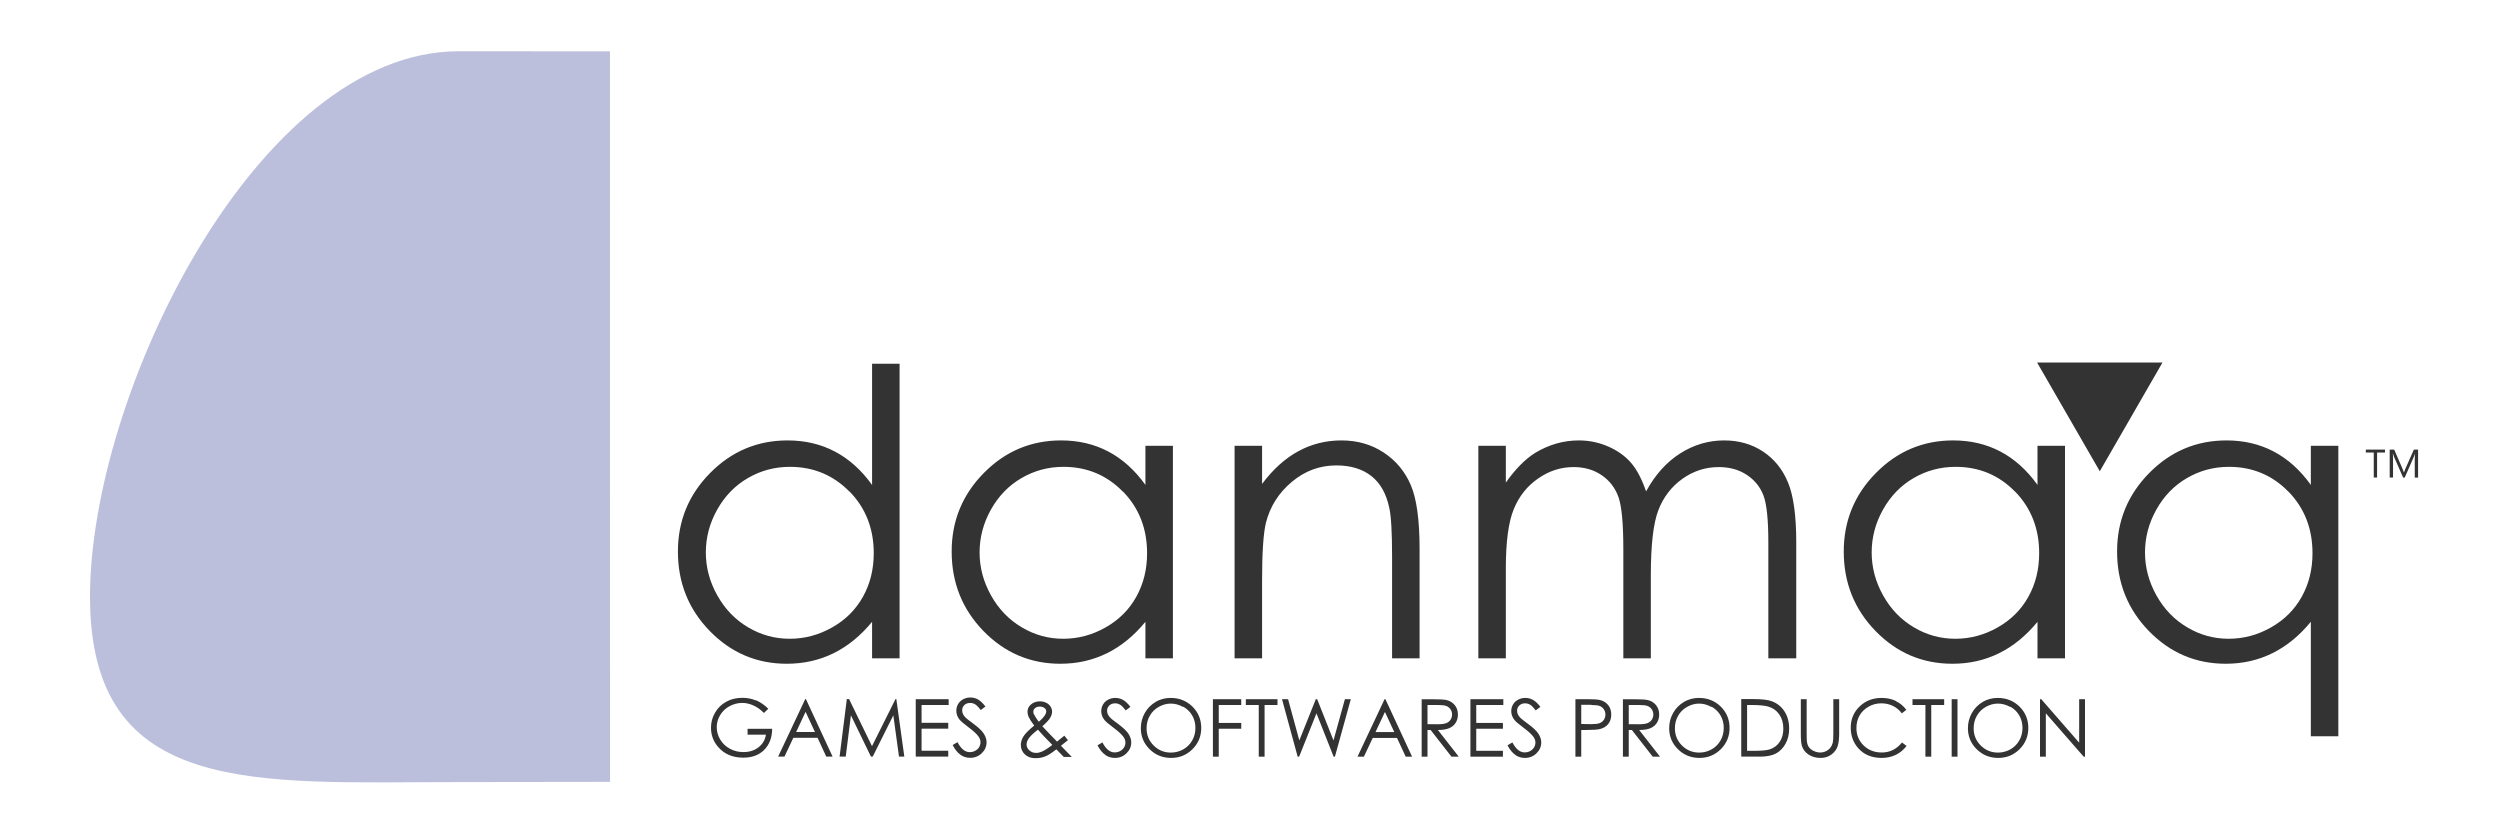
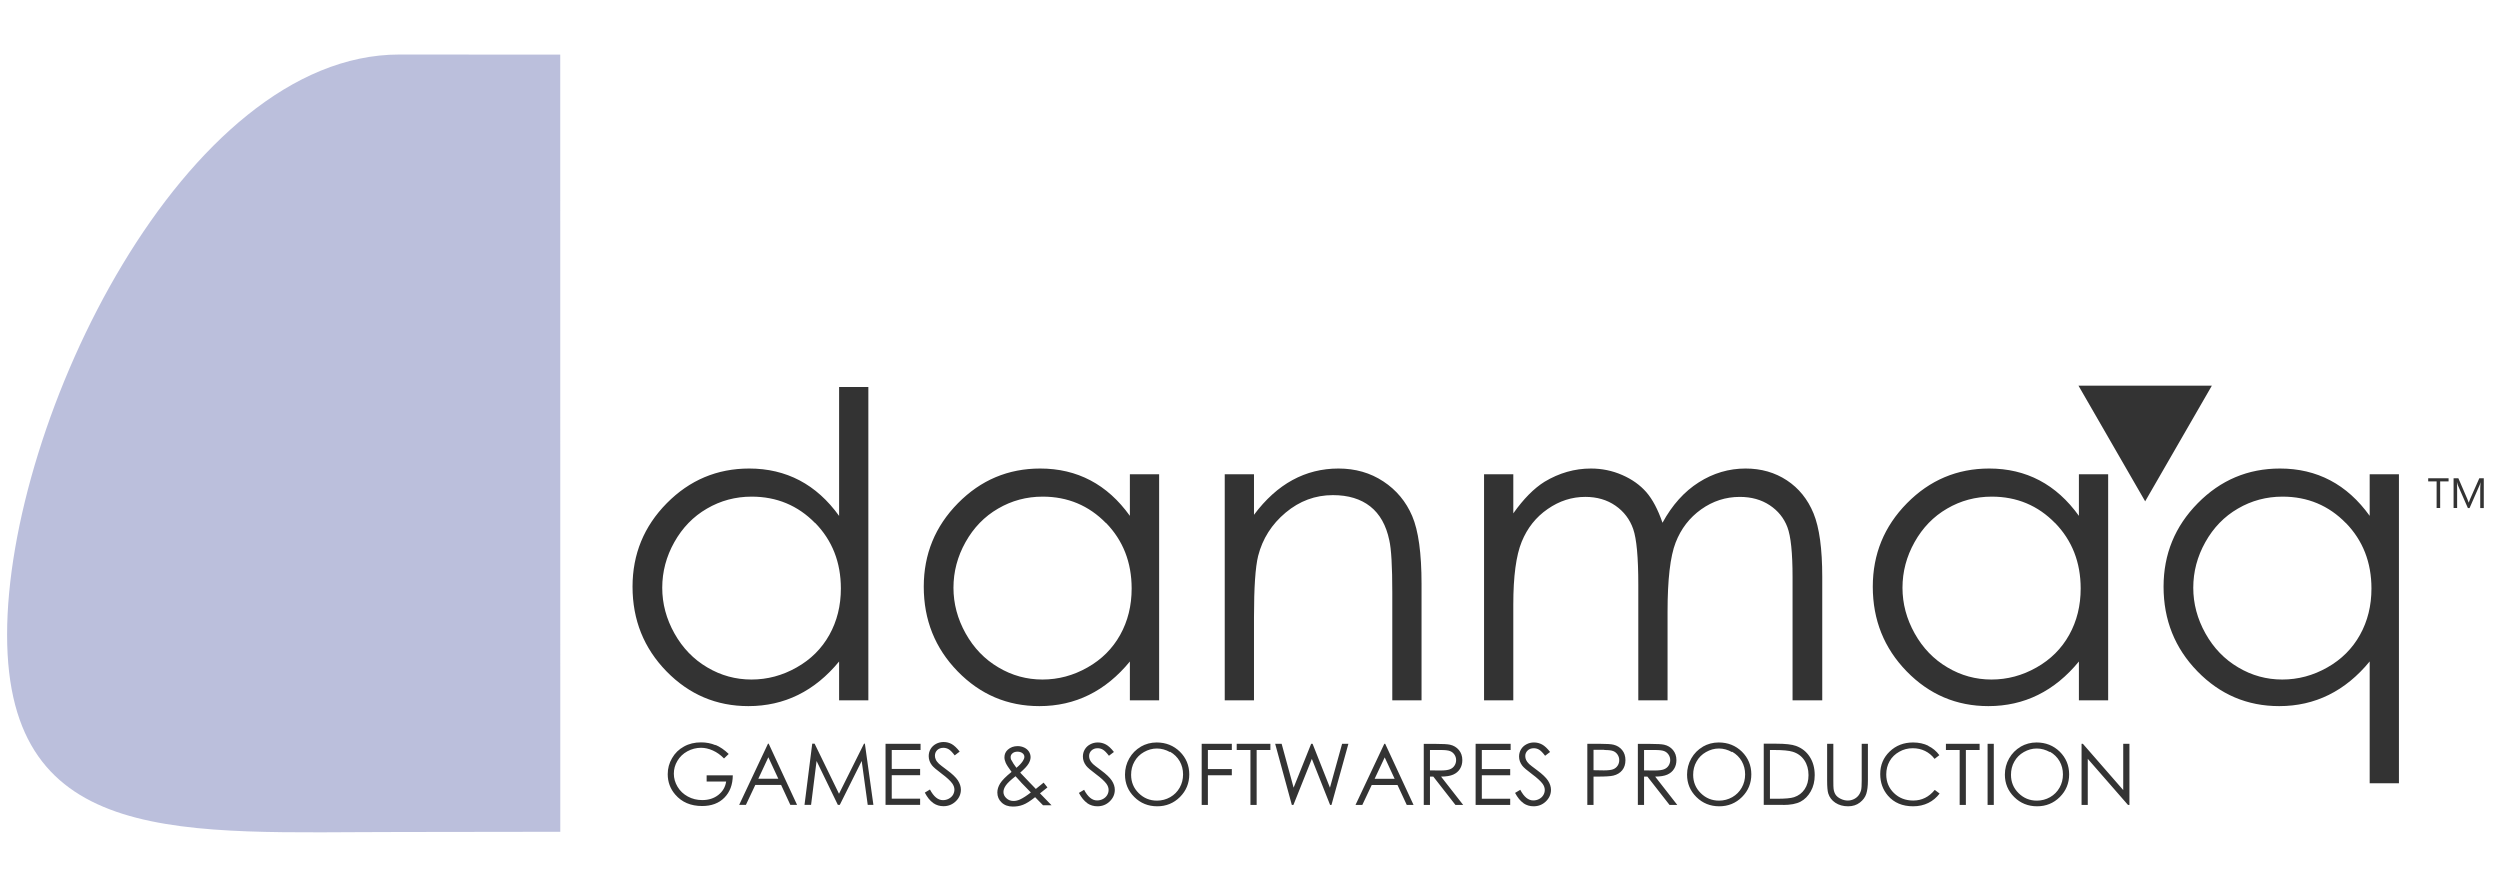
- <svg xmlns="http://www.w3.org/2000/svg" viewBox="0 0 300 100" style="background-color:#ffffff00">
+ <svg xmlns="http://www.w3.org/2000/svg" viewBox="10 0 282 100" style="background-color:#ffffff00">
  <path fill="#bbbfdc" d="M73.2 93.825s-11.677.025-18.15.025c-24.218 0-44.25 1.968-44.25-22.25S30.832 6.15 55.05 6.15c6.473 0 18.144.012 18.144.012" />
  <path fill="#333" d="M290.165 53.95h-.5l-1.03 2.327c-.04.09-.09.228-.157.41h-.014c-.023-.087-.073-.22-.15-.4l-1.01-2.337h-.54v3.35h.4v-2.243c0-.303-.006-.522-.02-.656h.01c.034.16.066.27.1.35l1.123 2.56h.188l1.126-2.57c.03-.06.07-.17.1-.32h.01c-.02.26-.03.48-.03.65v2.24h.4v-3.35zm-3.965 0h-2.3v.35h.95v3h.4v-3h.95v-.35zm-34.225 2.6L259.5 43.5h-15.05l7.525 13.05zM245.5 90.8v-5.206l4.54 5.206h.16v-6.9h-.7v5.22l-4.552-5.22h-.148v6.9h.7zm-7.563-6.572c-.552.32-.988.76-1.307 1.32-.32.564-.48 1.174-.48 1.832 0 .99.35 1.83 1.053 2.526.702.696 1.563 1.044 2.584 1.044 1.007 0 1.86-.35 2.562-1.048.7-.7 1.05-1.55 1.05-2.554 0-1.013-.36-1.866-1.06-2.56-.71-.69-1.58-1.038-2.62-1.038-.65 0-1.24.16-1.8.478zm3.3.57c.465.267.824.62 1.08 1.063.255.45.383.94.383 1.49s-.128 1.05-.384 1.5c-.255.45-.61.81-1.067 1.07-.46.26-.96.39-1.49.39-.81 0-1.49-.28-2.06-.84-.57-.56-.86-1.25-.86-2.07 0-.55.12-1.05.38-1.5.25-.45.61-.81 1.07-1.07.46-.26.94-.4 1.45-.4.52 0 1.01.14 1.48.4zM234.2 90.8h.7v-6.9h-.7v6.9zm-3.15-6.2v6.2h.7v-6.2h1.55v-.7h-3.8v.7h1.55zm-3.517-.473c-.516-.25-1.094-.377-1.734-.377-1.06 0-1.94.343-2.65 1.028s-1.06 1.53-1.06 2.532c0 .955.29 1.77.87 2.442.69.8 1.64 1.198 2.84 1.198.63 0 1.2-.126 1.71-.375.51-.25.93-.605 1.28-1.063l-.55-.412c-.65.8-1.46 1.2-2.42 1.2-.88 0-1.6-.28-2.18-.842-.58-.56-.87-1.262-.87-2.1 0-.556.13-1.056.38-1.5.25-.445.62-.8 1.09-1.063.46-.263.97-.395 1.52-.395.5 0 .96.102 1.38.305.42.203.78.5 1.08.895l.54-.417c-.33-.453-.75-.805-1.27-1.056zM216.1 88.052c0 .698.042 1.18.127 1.45.136.436.404.786.803 1.05.4.265.88.398 1.44.398.517 0 .957-.14 1.32-.42.365-.28.607-.61.728-.99.12-.378.182-.874.182-1.488V83.9h-.7v4.155c0 .543-.023.9-.07 1.075-.067.244-.17.45-.31.623-.143.172-.318.306-.53.403-.21.096-.428.144-.657.144-.264 0-.526-.06-.786-.184s-.454-.276-.58-.46c-.125-.182-.204-.408-.24-.68-.018-.12-.027-.428-.027-.92V83.9h-.7v4.152zm-4.978 2.748c.85 0 1.512-.125 1.983-.375.472-.25.856-.638 1.15-1.163.297-.525.445-1.134.445-1.825 0-.8-.187-1.49-.56-2.068-.373-.58-.89-.99-1.552-1.23-.46-.17-1.202-.25-2.222-.25h-1.416v6.9h2.172zm-1.472-6.2h.477c.968 0 1.664.065 2.085.195.562.172 1 .49 1.315.957.315.465.473 1.027.473 1.684 0 .626-.145 1.155-.436 1.588-.29.434-.69.734-1.196.9-.36.117-1.007.176-1.94.176h-.778v-5.5zm-7.563-.372c-.552.32-.988.76-1.307 1.32-.32.564-.48 1.174-.48 1.832 0 .99.35 1.83 1.053 2.526.702.696 1.563 1.044 2.584 1.044 1.007 0 1.86-.35 2.562-1.048.7-.7 1.05-1.55 1.05-2.554 0-1.013-.36-1.866-1.06-2.56-.71-.69-1.58-1.038-2.62-1.038-.65 0-1.24.16-1.8.478zm3.3.57c.465.267.824.62 1.08 1.063.255.45.383.94.383 1.49s-.128 1.05-.384 1.5c-.255.45-.61.81-1.067 1.07-.46.26-.96.39-1.49.39-.81 0-1.49-.28-2.06-.84-.57-.56-.86-1.25-.86-2.07 0-.55.12-1.05.38-1.5.25-.45.61-.81 1.07-1.07.46-.26.94-.4 1.45-.4.52 0 1.01.14 1.47.4zM194.75 90.8h.7v-3.2h.377l2.5 3.2h.873l-2.498-3.2c.582-.003 1.038-.077 1.368-.223.33-.146.585-.36.763-.646.178-.28.267-.61.267-.99 0-.45-.13-.83-.388-1.14-.26-.31-.594-.51-1.006-.6-.275-.06-.8-.09-1.57-.09h-1.386v6.9zm1.932-6.2c.48 0 .822.04 1.028.12.206.08.373.212.5.398.126.186.19.392.19.62 0 .232-.063.443-.188.632-.125.19-.3.325-.524.41-.223.087-.57.13-1.034.13l-1.204-.01v-2.3h1.232zm-7.632 6.2h.7v-3.2h.49c.85 0 1.433-.037 1.744-.112.425-.104.76-.305 1.002-.604.242-.3.364-.68.364-1.14 0-.46-.125-.838-.374-1.14-.25-.303-.57-.503-.964-.6-.275-.07-.805-.104-1.59-.104h-1.372v6.9zm1.916-6.2c.464 0 .8.04 1.004.12.203.08.368.214.493.403.125.19.187.396.187.623 0 .233-.063.444-.188.633-.124.18-.296.32-.514.4-.218.08-.563.12-1.033.12l-1.165-.02v-2.3h1.216zm-9.12 6.006c.34.23.722.344 1.142.344.546 0 1.01-.184 1.39-.553.38-.37.572-.804.572-1.305 0-.347-.112-.692-.334-1.036-.224-.343-.635-.736-1.234-1.178-.505-.374-.804-.605-.894-.694-.167-.166-.282-.32-.344-.462-.063-.14-.094-.288-.094-.44 0-.248.09-.456.268-.626.18-.17.41-.256.69-.256.22 0 .422.055.607.166.185.11.41.338.672.684l.563-.427c-.317-.41-.618-.69-.902-.843-.285-.153-.59-.23-.916-.23-.308 0-.593.07-.855.21-.263.14-.466.33-.61.574-.145.243-.217.51-.217.806 0 .372.123.718.37 1.037.144.193.507.507 1.092.942.58.43.98.8 1.2 1.1.158.22.238.45.238.69 0 .2-.055.4-.163.58-.11.18-.267.33-.474.44-.208.11-.43.16-.666.16-.553 0-1.04-.4-1.46-1.2l-.587.35c.288.54.603.92.945 1.15zm-5.396.194h3.9v-.7h-3.2v-2.65h3.2v-.7h-3.2V84.6h3.25v-.7h-3.95v6.9zm-5.85 0h.7v-3.2h.377l2.5 3.2h.873l-2.498-3.2c.582-.003 1.038-.077 1.368-.223.33-.146.585-.36.763-.646.178-.28.267-.61.267-.99 0-.45-.13-.83-.388-1.14-.26-.31-.594-.51-1.007-.6-.275-.06-.798-.09-1.57-.09H170.6v6.9zm1.932-6.2c.48 0 .822.04 1.028.12.206.08.373.212.5.398.126.186.19.392.19.62 0 .232-.063.443-.188.632-.125.19-.3.325-.524.41-.223.087-.57.13-1.034.13l-1.204-.01v-2.3h1.232zm-6.382-.7l-3.25 6.9h.768l1.06-2.25h2.912l1.044 2.25h.766l-3.2-6.9h-.1zm1.166 3.95h-2.258l1.137-2.416 1.12 2.416zm-11.584 2.95h.164l2.08-5.2 2.06 5.2h.153l1.91-6.9h-.71l-1.37 4.95-1.96-4.95h-.16l-1.98 4.95-1.35-4.95h-.73l1.88 6.9zm-4.682-6.2v6.2h.7v-6.2h1.55v-.7h-3.8v.7h1.55zm-5.5 6.2h.7v-3.35h2.7v-.7h-2.7V84.6h2.7v-.7h-3.4v6.9zm-6.863-6.572c-.552.32-.988.76-1.307 1.32-.32.564-.48 1.174-.48 1.832 0 .99.35 1.83 1.053 2.526.702.696 1.563 1.044 2.584 1.044 1.007 0 1.86-.35 2.562-1.048.7-.7 1.05-1.55 1.05-2.554 0-1.013-.36-1.866-1.06-2.56-.71-.69-1.58-1.038-2.62-1.038-.65 0-1.24.16-1.8.478zm3.3.57c.465.267.824.62 1.08 1.063.255.45.383.94.383 1.49s-.128 1.05-.384 1.5c-.255.45-.61.81-1.067 1.07-.46.26-.96.39-1.49.39-.81 0-1.49-.28-2.06-.84-.57-.56-.86-1.25-.86-2.07 0-.55.12-1.05.38-1.5.25-.45.61-.81 1.07-1.07.46-.26.94-.4 1.45-.4.52 0 1.01.14 1.48.4zm-9.342 5.808c.342.23.723.344 1.143.344.546 0 1.01-.184 1.39-.553.38-.37.572-.804.572-1.305 0-.347-.112-.692-.334-1.036-.224-.343-.635-.736-1.234-1.178-.505-.374-.804-.605-.894-.694-.167-.166-.282-.32-.344-.462-.063-.14-.094-.288-.094-.44 0-.248.09-.456.268-.626.18-.17.41-.256.69-.256.22 0 .422.055.607.166.185.11.41.338.673.684l.562-.427c-.317-.41-.618-.69-.902-.843-.285-.153-.59-.23-.916-.23-.308 0-.593.07-.855.21-.263.14-.466.33-.61.574-.145.243-.217.51-.217.806 0 .372.123.718.37 1.037.144.193.507.507 1.092.942.58.43.98.8 1.2 1.1.158.22.238.45.238.69 0 .2-.055.4-.163.58-.11.18-.267.33-.475.44-.207.11-.43.16-.665.16-.553 0-1.04-.4-1.46-1.2l-.587.35c.288.54.603.92.945 1.15zm-5.83-1.643l-.69-.713-1.045-1.097c.464-.406.776-.74.933-1 .158-.262.237-.51.237-.74 0-.22-.06-.427-.18-.622-.122-.19-.297-.35-.525-.46-.23-.11-.483-.17-.76-.17-.44 0-.806.14-1.1.4-.257.23-.385.52-.385.86 0 .2.048.41.146.63.098.22.318.56.66 1.02-.65.52-1.08.96-1.29 1.3-.21.34-.316.68-.316 1.02 0 .45.16.83.48 1.13.322.31.747.46 1.277.46.398 0 .777-.06 1.136-.2.358-.13.814-.42 1.368-.86l.89.91h.96l-.59-.61-.71-.73.84-.67-.43-.54-.89.72zm-2.732-3.204c-.056-.11-.083-.23-.083-.36 0-.17.07-.31.213-.43.142-.12.325-.18.55-.18.24 0 .428.06.572.17.143.11.215.25.215.41 0 .14-.057.3-.17.47-.164.25-.406.51-.727.77-.245-.32-.436-.61-.57-.88zm1.106 2.51l1.09 1.12c-.46.36-.87.63-1.24.8-.23.1-.47.16-.71.16-.32 0-.59-.1-.81-.31-.22-.2-.33-.44-.33-.7 0-.22.08-.47.26-.73.17-.26.54-.61 1.1-1.05.23.26.44.49.63.69zm-9.9 2.33c.34.23.72.34 1.14.34.54 0 1.01-.19 1.39-.56.38-.37.57-.81.57-1.31 0-.35-.12-.69-.34-1.04-.23-.35-.64-.74-1.24-1.18-.51-.38-.81-.61-.9-.7-.17-.17-.29-.32-.35-.47-.07-.14-.1-.29-.1-.44 0-.25.09-.46.26-.63.18-.17.41-.256.69-.256.22 0 .425.056.61.167.183.11.41.34.67.687l.563-.428c-.317-.41-.62-.69-.9-.85-.28-.153-.59-.23-.91-.23-.31 0-.596.07-.858.21-.26.14-.465.33-.61.574-.144.244-.216.51-.216.807 0 .37.12.72.37 1.04.144.19.51.507 1.09.94.58.43.98.8 1.2 1.107.16.23.24.46.24.69 0 .21-.055.4-.16.59-.11.18-.27.33-.48.44-.2.11-.43.16-.66.16-.55 0-1.04-.4-1.46-1.2l-.58.35c.284.54.6.93.94 1.16zm-5.4.19h3.9v-.7h-3.2v-2.65h3.2v-.7h-3.2V84.6h3.25v-.7h-3.95v6.9zm-8.4 0l.62-4.95 2.4 4.95h.22l2.47-4.95.68 4.95h.64l-.96-6.9h-.1l-2.82 5.65-2.75-5.65h-.27l-.87 6.9h.702zm-4.86-6.9l-3.25 6.9h.76l1.06-2.25h2.91l1.04 2.25h.76l-3.2-6.9h-.1zm1.16 3.95h-2.25l1.13-2.42 1.12 2.41zm-7.07-3.78c-.52-.22-1.06-.32-1.64-.32-.72 0-1.36.15-1.93.47-.57.31-1.02.75-1.34 1.31-.33.56-.49 1.16-.49 1.81 0 .87.28 1.64.85 2.3.74.86 1.75 1.29 3.03 1.29 1.05 0 1.89-.31 2.51-.94.623-.63.94-1.46.95-2.52h-2.95v.7h2.2c-.09.62-.388 1.12-.88 1.51-.497.39-1.1.58-1.816.58-.59 0-1.13-.13-1.624-.4-.495-.27-.88-.63-1.16-1.1-.28-.47-.42-.96-.42-1.48 0-.51.13-.99.4-1.44.27-.46.645-.82 1.13-1.085.485-.26 1-.394 1.54-.394.43 0 .874.1 1.33.305.455.207.875.5 1.26.9l.53-.507c-.485-.47-.985-.81-1.5-1.027zM277.3 53.5v4.688c-1.278-1.782-2.762-3.116-4.452-4.005-1.69-.89-3.58-1.333-5.666-1.333-3.614 0-6.706 1.305-9.276 3.913-2.57 2.607-3.856 5.746-3.856 9.417 0 3.748 1.273 6.93 3.82 9.547 2.547 2.615 5.62 3.923 9.22 3.923 2.024 0 3.89-.422 5.595-1.266 1.706-.843 3.244-2.1 4.615-3.773v13.74h3.3V53.5h-3.3zm-2.7 5.477c1.933 1.985 2.9 4.454 2.9 7.407 0 1.937-.43 3.68-1.293 5.227-.862 1.55-2.092 2.78-3.69 3.68-1.6.91-3.293 1.36-5.08 1.36-1.77 0-3.427-.45-4.97-1.37-1.547-.91-2.777-2.19-3.693-3.83-.916-1.64-1.374-3.36-1.374-5.15 0-1.81.454-3.53 1.363-5.15.907-1.62 2.13-2.89 3.668-3.78 1.54-.9 3.22-1.35 5.04-1.35 2.83 0 5.21 1 7.14 2.98zM244.5 53.5v4.688c-1.278-1.782-2.762-3.116-4.452-4.005-1.69-.89-3.578-1.333-5.666-1.333-3.614 0-6.706 1.305-9.276 3.913-2.57 2.607-3.856 5.746-3.856 9.417 0 3.748 1.273 6.93 3.82 9.547 2.547 2.615 5.62 3.923 9.22 3.923 2.024 0 3.89-.42 5.595-1.263 1.706-.84 3.244-2.098 4.615-3.77V79h3.3V53.5h-3.3zm-2.7 5.477c1.933 1.985 2.9 4.454 2.9 7.407 0 1.937-.43 3.68-1.293 5.227-.862 1.55-2.092 2.78-3.69 3.68-1.6.91-3.293 1.36-5.08 1.36-1.77 0-3.427-.45-4.97-1.37-1.547-.91-2.777-2.19-3.693-3.83-.916-1.64-1.374-3.36-1.374-5.15 0-1.81.454-3.53 1.363-5.15.907-1.62 2.13-2.89 3.668-3.78 1.54-.9 3.22-1.35 5.04-1.35 2.83 0 5.21 1 7.14 2.98zM177.4 79h3.3V68.204c0-3.184.316-5.55.948-7.095.632-1.55 1.608-2.78 2.928-3.69 1.32-.92 2.737-1.37 4.25-1.37 1.312 0 2.444.33 3.397.99.953.66 1.62 1.54 2.003 2.64s.574 3.19.574 6.26V79h3.3v-9.977c0-3.653.303-6.26.91-7.82.607-1.562 1.568-2.81 2.884-3.748 1.315-.936 2.765-1.405 4.353-1.405 1.307 0 2.43.313 3.373.937.942.625 1.607 1.448 1.996 2.47.39 1.023.584 2.9.584 5.633V79h3.35V65.08c0-3.185-.327-5.575-.982-7.168-.655-1.594-1.656-2.835-3.003-3.726-1.348-.89-2.902-1.336-4.663-1.336-1.886 0-3.646.52-5.282 1.56-1.636 1.038-3 2.557-4.09 4.557-.517-1.5-1.127-2.652-1.83-3.457-.706-.804-1.612-1.45-2.723-1.933-1.11-.485-2.286-.727-3.522-.727-1.83 0-3.575.498-5.234 1.494-1.2.75-2.37 1.937-3.52 3.562V53.5h-3.3V79zm-29.25 0h3.3v-9.36c0-3.36.156-5.674.47-6.94.498-1.94 1.532-3.566 3.102-4.88 1.57-1.313 3.346-1.97 5.33-1.97 1.732 0 3.138.427 4.216 1.278 1.077.852 1.792 2.123 2.144 3.812.226.985.338 2.948.338 5.887V79h3.3V65.878c0-3.467-.35-6.02-1.052-7.662-.7-1.64-1.786-2.944-3.258-3.913-1.472-.97-3.158-1.453-5.058-1.453-1.87 0-3.598.433-5.187 1.298-1.59.865-3.037 2.172-4.345 3.922V53.5h-3.3V79zm-10.7-25.5v4.688c-1.278-1.782-2.762-3.116-4.452-4.005-1.69-.89-3.578-1.333-5.666-1.333-3.614 0-6.706 1.305-9.276 3.913-2.57 2.607-3.856 5.746-3.856 9.417 0 3.748 1.273 6.93 3.82 9.547 2.547 2.615 5.62 3.923 9.22 3.923 2.024 0 3.89-.42 5.595-1.263 1.706-.84 3.244-2.098 4.615-3.77V79h3.3V53.5h-3.3zm-2.7 5.477c1.933 1.985 2.9 4.454 2.9 7.407 0 1.937-.43 3.68-1.293 5.227-.862 1.55-2.092 2.78-3.69 3.68-1.6.91-3.293 1.36-5.08 1.36-1.77 0-3.427-.45-4.97-1.37-1.547-.91-2.777-2.19-3.693-3.83-.916-1.64-1.374-3.36-1.374-5.15 0-1.81.454-3.53 1.362-5.15.908-1.62 2.13-2.89 3.668-3.78 1.538-.9 3.215-1.35 5.032-1.35 2.826 0 5.205 1 7.138 2.98zm-30.1-15.327v14.544c-1.28-1.782-2.767-3.117-4.46-4.008-1.695-.89-3.588-1.336-5.68-1.336-3.622 0-6.72 1.305-9.297 3.913-2.575 2.607-3.863 5.746-3.863 9.417 0 3.748 1.276 6.93 3.828 9.547 2.553 2.615 5.632 3.923 9.238 3.923 2.03 0 3.9-.42 5.61-1.263 1.708-.84 3.25-2.098 4.624-3.77V79h3.3V43.65h-3.3zm-2.707 15.327c1.938 1.985 2.907 4.454 2.907 7.407 0 1.937-.432 3.68-1.296 5.227-.864 1.55-2.098 2.78-3.7 3.68-1.604.91-3.3 1.36-5.09 1.36-1.776 0-3.437-.45-4.986-1.37-1.548-.91-2.782-2.19-3.7-3.83-.92-1.64-1.378-3.36-1.378-5.15 0-1.81.455-3.53 1.366-5.15.91-1.62 2.136-2.89 3.677-3.78 1.54-.9 3.222-1.35 5.044-1.35 2.832 0 5.218 1 7.156 2.98z" />
</svg>
